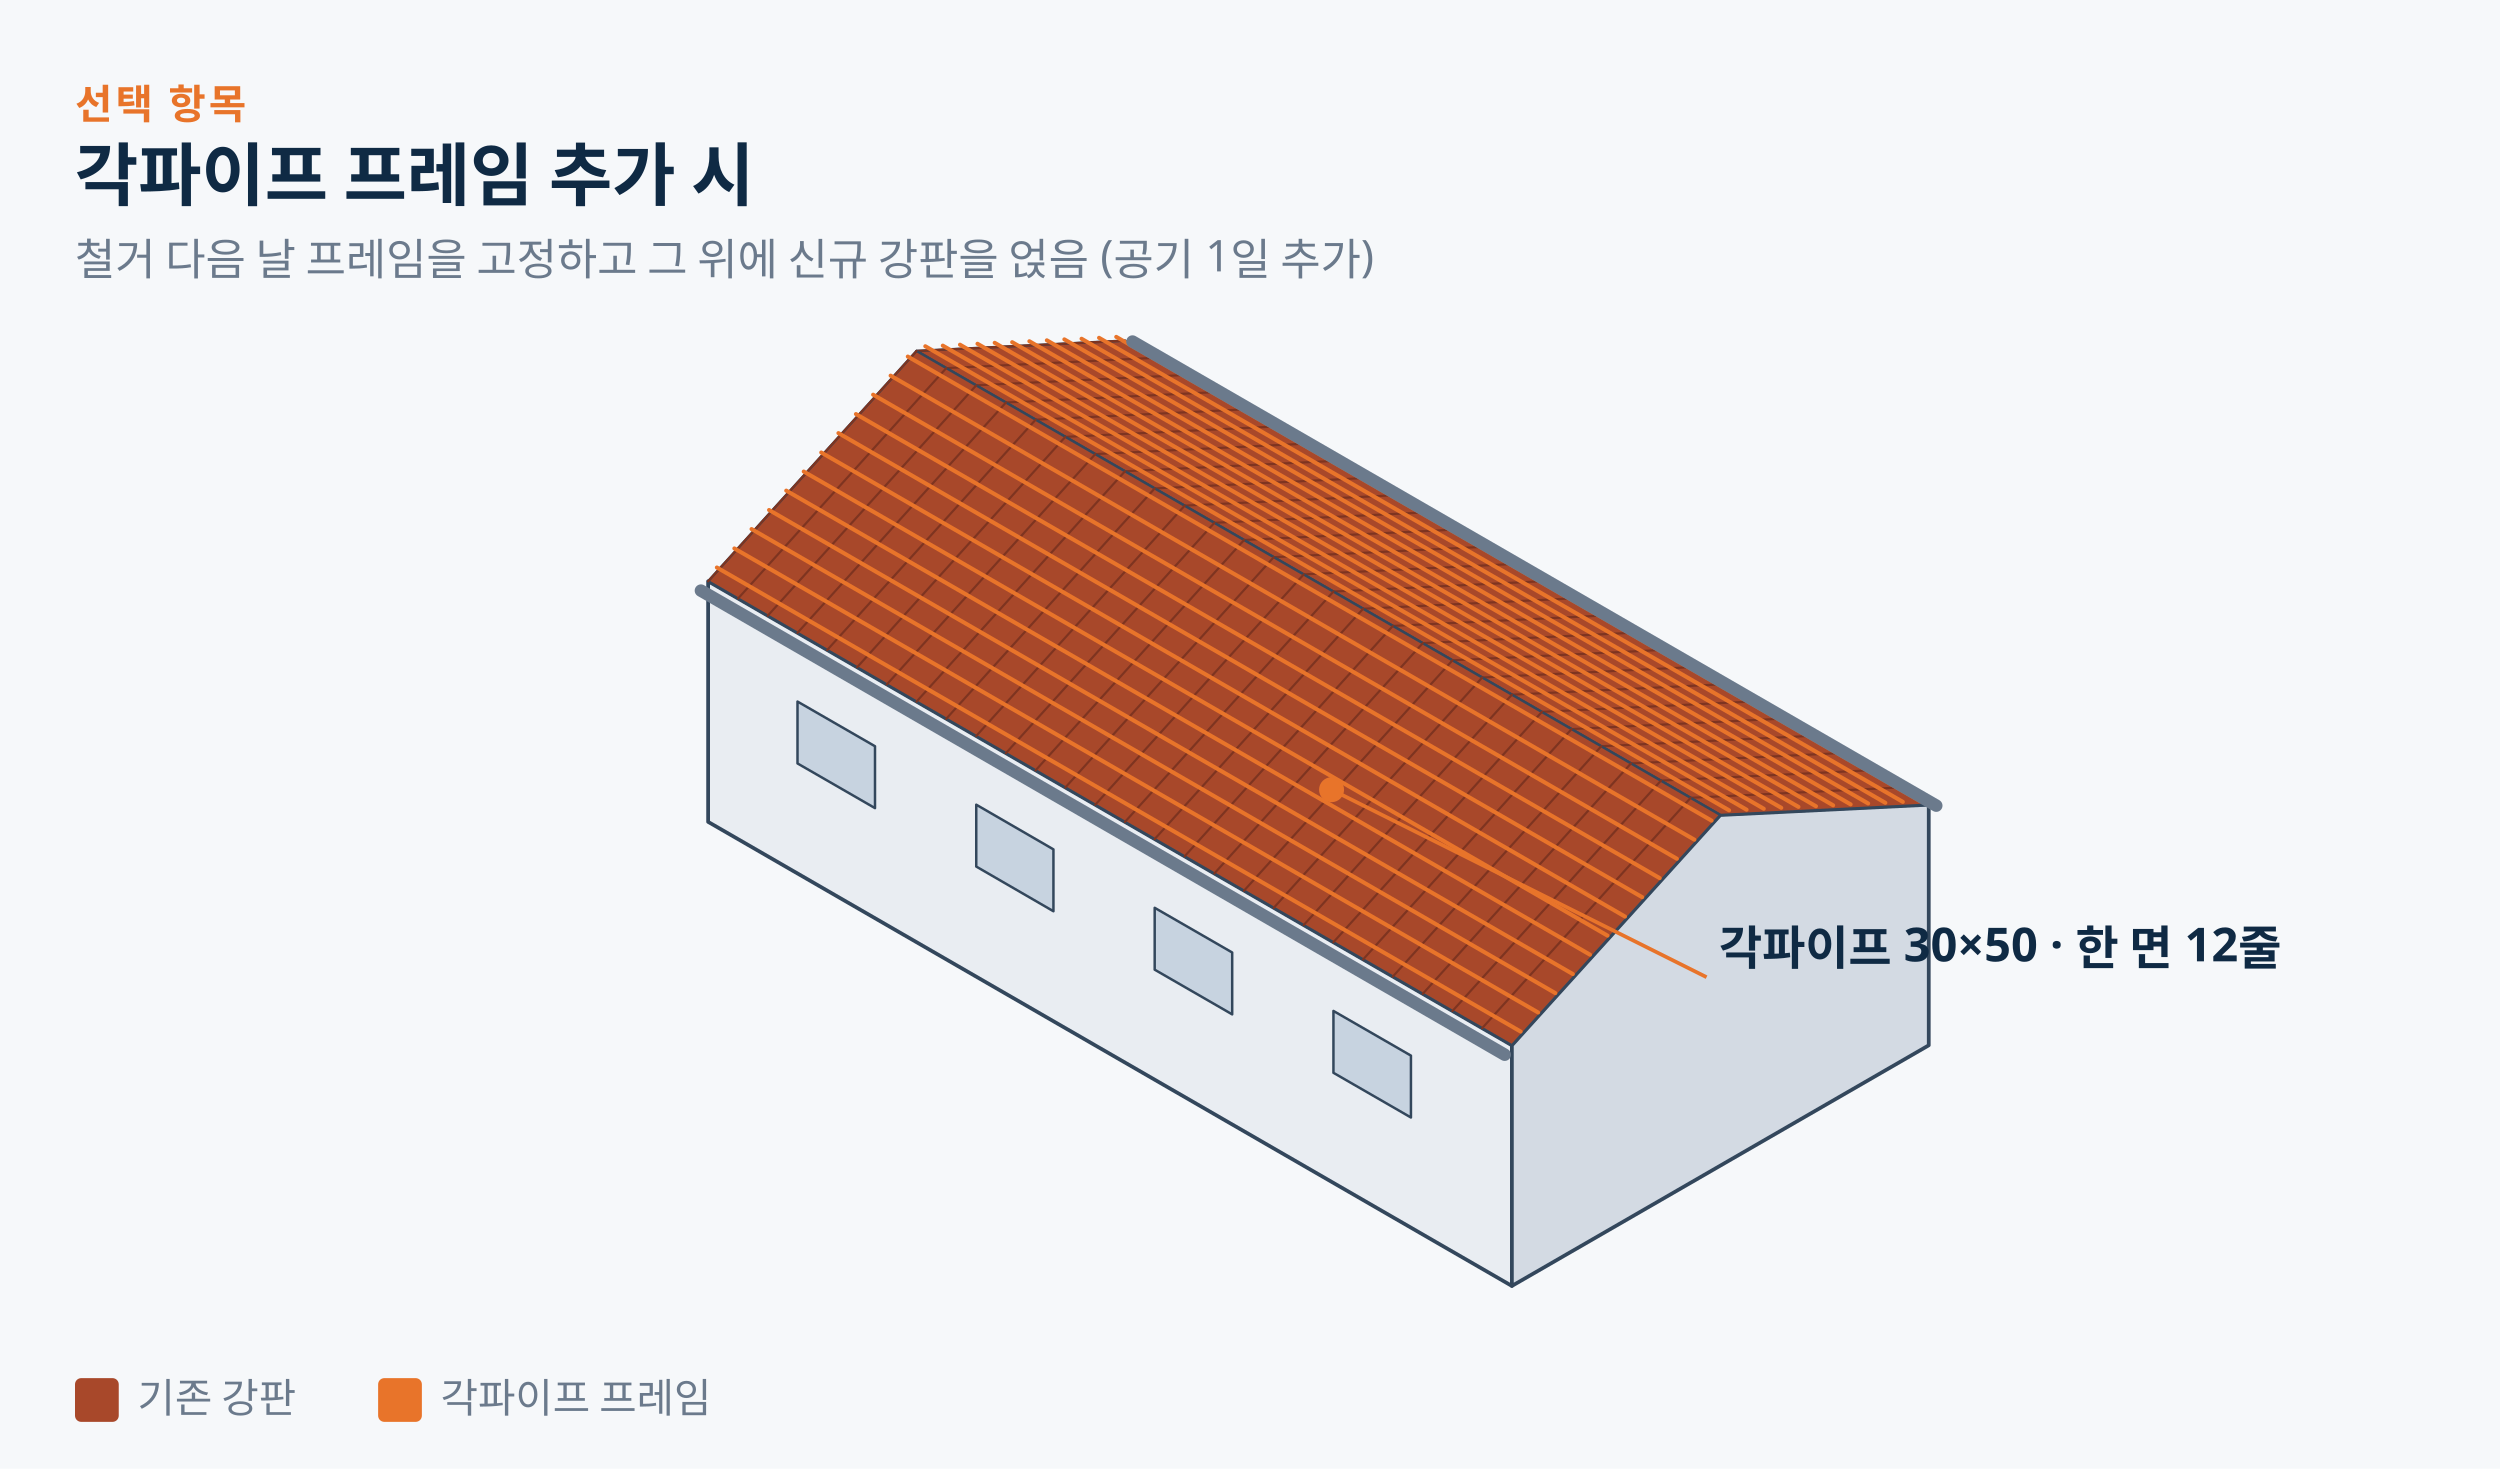
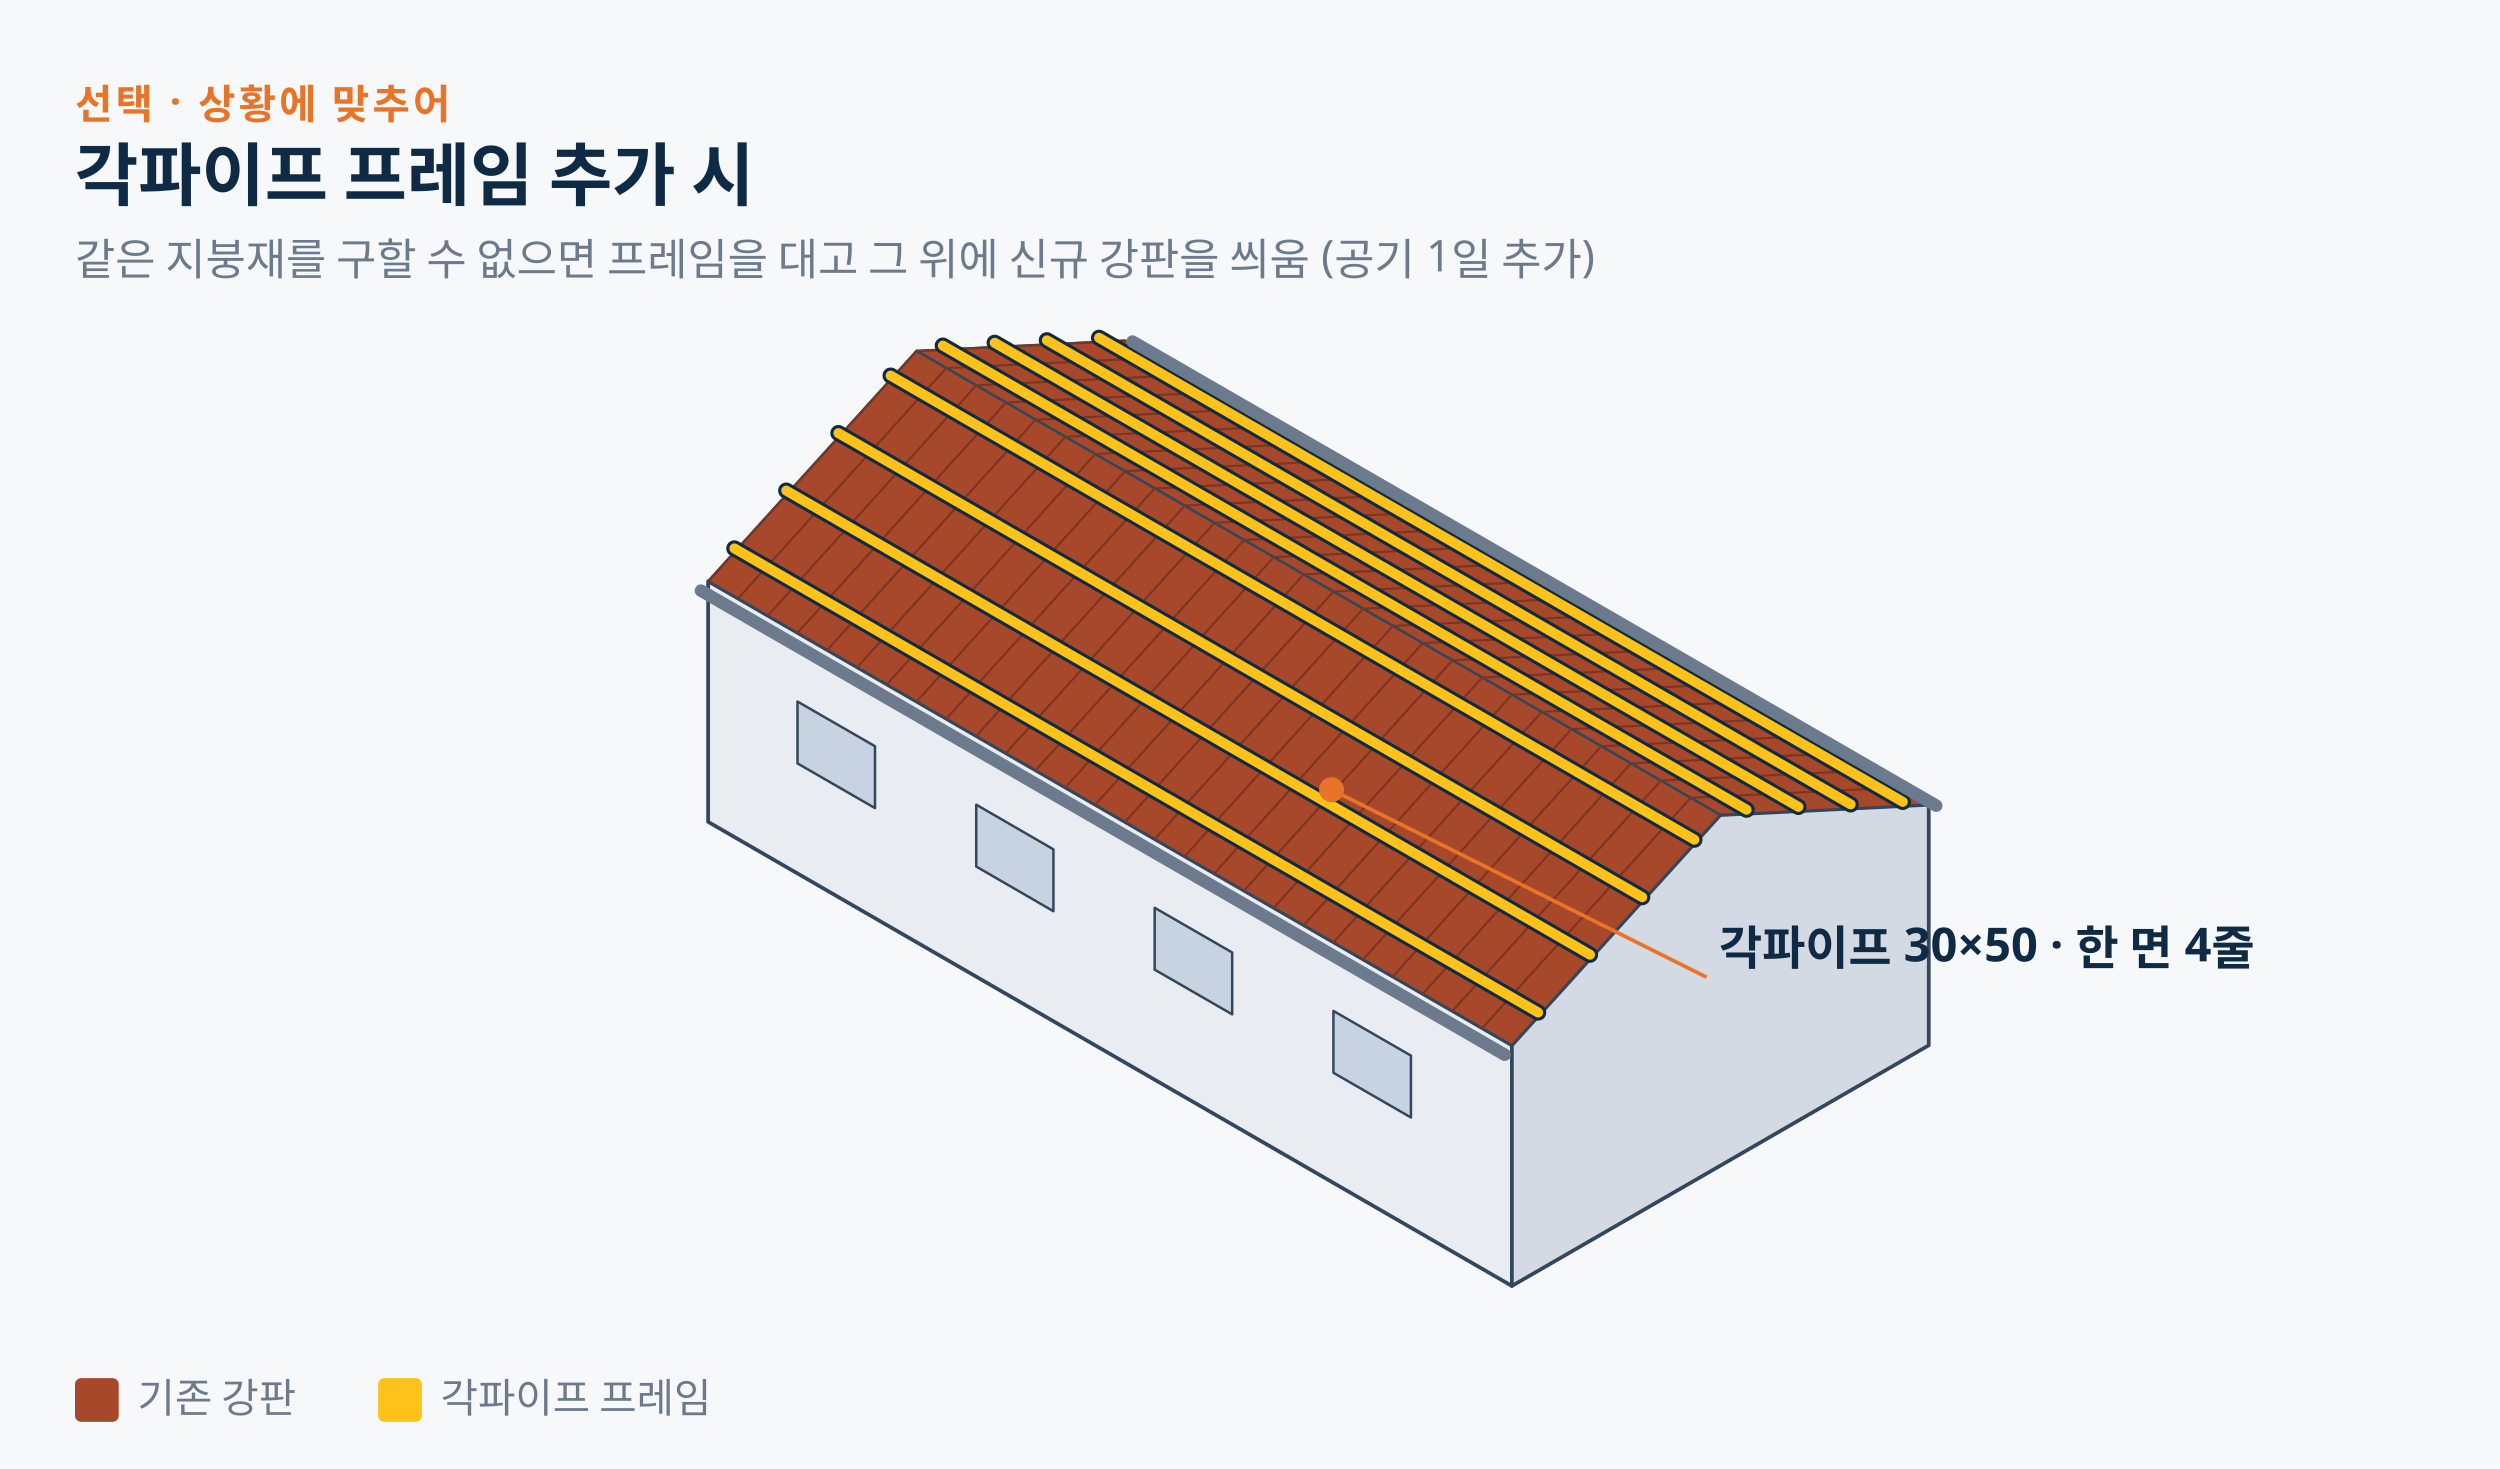
<svg xmlns="http://www.w3.org/2000/svg" viewBox="0 0 800 470" font-family="Pretendard, 'Noto Sans KR', sans-serif">
  <rect width="800" height="470" fill="#F6F8FA" />
-   <text x="24" y="38" font-size="13" font-weight="700" fill="#E8742A" letter-spacing="1">선택 항목</text>
+   <text x="24" y="38" font-size="13" font-weight="700" fill="#E8742A" letter-spacing="1">선택 · 상황에 맞추어</text>
  <text x="24" y="64" font-size="22" font-weight="800" fill="#0F2A44">각파이프 프레임 추가 시</text>
-   <text x="24" y="88" font-size="14" fill="#6B7A8C">철거 다음 날 프레임을 고정하고 그 위에 신규 강판을 얹음 (공기 1일 추가)</text>
+   <text x="24" y="88" font-size="14" fill="#6B7A8C">같은 지붕재를 구할 수 없으면 프레임을 대고 그 위에 신규 강판을 씌움 (공기 1일 추가)</text>
  <polygon points="226.6,263.0 483.8,411.5 483.8,334.5 226.6,186.0" fill="#E9EDF2" stroke="#33475C" stroke-width="1.2" stroke-linejoin="round" />
  <polygon points="617.2,334.5 483.8,411.5 483.8,334.5 550.5,260.8 617.2,257.5" fill="#D3DAE3" stroke="#33475C" stroke-width="1.2" stroke-linejoin="round" />
  <polygon points="255.2,244.3 280.0,258.6 280.0,238.8 255.2,224.5" fill="#C7D3E0" stroke="#33475C" stroke-width="0.8" stroke-linejoin="round" />
  <polygon points="312.4,277.3 337.1,291.6 337.1,271.8 312.4,257.5" fill="#C7D3E0" stroke="#33475C" stroke-width="0.8" stroke-linejoin="round" />
  <polygon points="369.5,310.3 394.3,324.6 394.3,304.8 369.5,290.5" fill="#C7D3E0" stroke="#33475C" stroke-width="0.8" stroke-linejoin="round" />
  <polygon points="426.7,343.3 451.5,357.6 451.5,337.8 426.7,323.5" fill="#C7D3E0" stroke="#33475C" stroke-width="0.8" stroke-linejoin="round" />
  <polygon points="360.0,109.0 617.2,257.5 550.5,260.8 293.3,112.3" fill="#A8482A" stroke="#33475C" stroke-width="0.8" stroke-linejoin="round" />
  <line x1="360.0" y1="109.0" x2="293.3" y2="112.3" stroke="#7E3420" stroke-width="0.7" stroke-linecap="round" />
  <line x1="369.5" y1="114.5" x2="302.8" y2="117.8" stroke="#7E3420" stroke-width="0.7" stroke-linecap="round" />
  <line x1="379.1" y1="120.0" x2="312.4" y2="123.3" stroke="#7E3420" stroke-width="0.7" stroke-linecap="round" />
  <line x1="388.6" y1="125.5" x2="321.9" y2="128.8" stroke="#7E3420" stroke-width="0.7" stroke-linecap="round" />
  <line x1="398.1" y1="131.0" x2="331.4" y2="134.3" stroke="#7E3420" stroke-width="0.7" stroke-linecap="round" />
  <line x1="407.6" y1="136.5" x2="340.9" y2="139.8" stroke="#7E3420" stroke-width="0.7" stroke-linecap="round" />
  <line x1="417.2" y1="142.0" x2="350.5" y2="145.3" stroke="#7E3420" stroke-width="0.7" stroke-linecap="round" />
  <line x1="426.7" y1="147.5" x2="360.0" y2="150.8" stroke="#7E3420" stroke-width="0.7" stroke-linecap="round" />
  <line x1="436.2" y1="153.0" x2="369.5" y2="156.3" stroke="#7E3420" stroke-width="0.7" stroke-linecap="round" />
  <line x1="445.7" y1="158.5" x2="379.1" y2="161.8" stroke="#7E3420" stroke-width="0.7" stroke-linecap="round" />
  <line x1="455.3" y1="164.0" x2="388.6" y2="167.3" stroke="#7E3420" stroke-width="0.7" stroke-linecap="round" />
  <line x1="464.8" y1="169.5" x2="398.1" y2="172.8" stroke="#7E3420" stroke-width="0.7" stroke-linecap="round" />
  <line x1="474.3" y1="175.0" x2="407.6" y2="178.3" stroke="#7E3420" stroke-width="0.7" stroke-linecap="round" />
  <line x1="483.8" y1="180.5" x2="417.2" y2="183.8" stroke="#7E3420" stroke-width="0.7" stroke-linecap="round" />
  <line x1="493.4" y1="186.0" x2="426.7" y2="189.3" stroke="#7E3420" stroke-width="0.7" stroke-linecap="round" />
  <line x1="502.9" y1="191.5" x2="436.2" y2="194.8" stroke="#7E3420" stroke-width="0.7" stroke-linecap="round" />
  <line x1="512.4" y1="197.0" x2="445.7" y2="200.3" stroke="#7E3420" stroke-width="0.7" stroke-linecap="round" />
  <line x1="521.9" y1="202.5" x2="455.3" y2="205.8" stroke="#7E3420" stroke-width="0.7" stroke-linecap="round" />
  <line x1="531.5" y1="208.0" x2="464.8" y2="211.3" stroke="#7E3420" stroke-width="0.7" stroke-linecap="round" />
  <line x1="541.0" y1="213.5" x2="474.3" y2="216.8" stroke="#7E3420" stroke-width="0.7" stroke-linecap="round" />
  <line x1="550.5" y1="219.0" x2="483.8" y2="222.3" stroke="#7E3420" stroke-width="0.7" stroke-linecap="round" />
  <line x1="560.1" y1="224.5" x2="493.4" y2="227.8" stroke="#7E3420" stroke-width="0.7" stroke-linecap="round" />
  <line x1="569.6" y1="230.0" x2="502.9" y2="233.3" stroke="#7E3420" stroke-width="0.7" stroke-linecap="round" />
  <line x1="579.1" y1="235.5" x2="512.4" y2="238.8" stroke="#7E3420" stroke-width="0.7" stroke-linecap="round" />
  <line x1="588.6" y1="241.0" x2="521.9" y2="244.3" stroke="#7E3420" stroke-width="0.7" stroke-linecap="round" />
  <line x1="598.2" y1="246.5" x2="531.5" y2="249.8" stroke="#7E3420" stroke-width="0.7" stroke-linecap="round" />
  <line x1="607.7" y1="252.0" x2="541.0" y2="255.3" stroke="#7E3420" stroke-width="0.7" stroke-linecap="round" />
  <polygon points="293.3,112.3 550.5,260.8 483.8,334.5 226.6,186.0" fill="#A8482A" stroke="#33475C" stroke-width="0.8" stroke-linejoin="round" />
  <line x1="293.3" y1="112.3" x2="226.6" y2="186.0" stroke="#7E3420" stroke-width="0.7" stroke-linecap="round" />
  <line x1="302.8" y1="117.8" x2="236.2" y2="191.5" stroke="#7E3420" stroke-width="0.7" stroke-linecap="round" />
  <line x1="312.4" y1="123.3" x2="245.7" y2="197.0" stroke="#7E3420" stroke-width="0.7" stroke-linecap="round" />
  <line x1="321.9" y1="128.8" x2="255.2" y2="202.5" stroke="#7E3420" stroke-width="0.7" stroke-linecap="round" />
  <line x1="331.4" y1="134.3" x2="264.7" y2="208.0" stroke="#7E3420" stroke-width="0.7" stroke-linecap="round" />
  <line x1="340.9" y1="139.8" x2="274.3" y2="213.5" stroke="#7E3420" stroke-width="0.7" stroke-linecap="round" />
  <line x1="350.5" y1="145.3" x2="283.8" y2="219.0" stroke="#7E3420" stroke-width="0.7" stroke-linecap="round" />
  <line x1="360.0" y1="150.8" x2="293.3" y2="224.5" stroke="#7E3420" stroke-width="0.7" stroke-linecap="round" />
  <line x1="369.5" y1="156.3" x2="302.8" y2="230.0" stroke="#7E3420" stroke-width="0.7" stroke-linecap="round" />
  <line x1="379.1" y1="161.8" x2="312.4" y2="235.5" stroke="#7E3420" stroke-width="0.7" stroke-linecap="round" />
  <line x1="388.6" y1="167.3" x2="321.9" y2="241.0" stroke="#7E3420" stroke-width="0.7" stroke-linecap="round" />
  <line x1="398.1" y1="172.8" x2="331.4" y2="246.5" stroke="#7E3420" stroke-width="0.7" stroke-linecap="round" />
  <line x1="407.6" y1="178.3" x2="340.9" y2="252.0" stroke="#7E3420" stroke-width="0.7" stroke-linecap="round" />
  <line x1="417.2" y1="183.8" x2="350.5" y2="257.5" stroke="#7E3420" stroke-width="0.7" stroke-linecap="round" />
  <line x1="426.7" y1="189.3" x2="360.0" y2="263.0" stroke="#7E3420" stroke-width="0.7" stroke-linecap="round" />
  <line x1="436.2" y1="194.8" x2="369.5" y2="268.5" stroke="#7E3420" stroke-width="0.7" stroke-linecap="round" />
  <line x1="445.7" y1="200.3" x2="379.1" y2="274.0" stroke="#7E3420" stroke-width="0.7" stroke-linecap="round" />
  <line x1="455.3" y1="205.8" x2="388.6" y2="279.5" stroke="#7E3420" stroke-width="0.7" stroke-linecap="round" />
  <line x1="464.8" y1="211.3" x2="398.1" y2="285.0" stroke="#7E3420" stroke-width="0.7" stroke-linecap="round" />
  <line x1="474.3" y1="216.8" x2="407.6" y2="290.5" stroke="#7E3420" stroke-width="0.7" stroke-linecap="round" />
  <line x1="483.8" y1="222.3" x2="417.2" y2="296.0" stroke="#7E3420" stroke-width="0.7" stroke-linecap="round" />
  <line x1="493.4" y1="227.8" x2="426.7" y2="301.5" stroke="#7E3420" stroke-width="0.7" stroke-linecap="round" />
  <line x1="502.9" y1="233.3" x2="436.2" y2="307.0" stroke="#7E3420" stroke-width="0.7" stroke-linecap="round" />
  <line x1="512.4" y1="238.8" x2="445.7" y2="312.5" stroke="#7E3420" stroke-width="0.7" stroke-linecap="round" />
  <line x1="521.9" y1="244.3" x2="455.3" y2="318.0" stroke="#7E3420" stroke-width="0.7" stroke-linecap="round" />
  <line x1="531.5" y1="249.8" x2="464.8" y2="323.5" stroke="#7E3420" stroke-width="0.7" stroke-linecap="round" />
  <line x1="541.0" y1="255.3" x2="474.3" y2="329.0" stroke="#7E3420" stroke-width="0.7" stroke-linecap="round" />
-   <line x1="296.1" y1="110.8" x2="553.3" y2="259.3" stroke="#E8742A" stroke-width="1.3" stroke-linecap="round" />
-   <line x1="301.7" y1="110.6" x2="558.9" y2="259.1" stroke="#E8742A" stroke-width="1.3" stroke-linecap="round" />
-   <line x1="307.2" y1="110.3" x2="564.4" y2="258.8" stroke="#E8742A" stroke-width="1.3" stroke-linecap="round" />
-   <line x1="312.8" y1="110.0" x2="570.0" y2="258.5" stroke="#E8742A" stroke-width="1.3" stroke-linecap="round" />
-   <line x1="318.3" y1="109.7" x2="575.5" y2="258.2" stroke="#E8742A" stroke-width="1.3" stroke-linecap="round" />
-   <line x1="323.9" y1="109.5" x2="581.1" y2="258.0" stroke="#E8742A" stroke-width="1.3" stroke-linecap="round" />
-   <line x1="329.4" y1="109.2" x2="586.6" y2="257.7" stroke="#E8742A" stroke-width="1.3" stroke-linecap="round" />
-   <line x1="335.0" y1="108.9" x2="592.2" y2="257.4" stroke="#E8742A" stroke-width="1.3" stroke-linecap="round" />
-   <line x1="340.6" y1="108.6" x2="597.8" y2="257.1" stroke="#E8742A" stroke-width="1.3" stroke-linecap="round" />
-   <line x1="346.1" y1="108.4" x2="603.3" y2="256.9" stroke="#E8742A" stroke-width="1.3" stroke-linecap="round" />
-   <line x1="351.7" y1="108.1" x2="608.9" y2="256.6" stroke="#E8742A" stroke-width="1.3" stroke-linecap="round" />
-   <line x1="357.2" y1="107.8" x2="614.4" y2="256.3" stroke="#E8742A" stroke-width="1.3" stroke-linecap="round" />
-   <line x1="290.5" y1="114.1" x2="547.7" y2="262.6" stroke="#E8742A" stroke-width="1.3" stroke-linecap="round" />
-   <line x1="285.0" y1="120.2" x2="542.2" y2="268.7" stroke="#E8742A" stroke-width="1.3" stroke-linecap="round" />
-   <line x1="279.4" y1="126.3" x2="536.6" y2="274.8" stroke="#E8742A" stroke-width="1.3" stroke-linecap="round" />
-   <line x1="273.9" y1="132.5" x2="531.1" y2="281.0" stroke="#E8742A" stroke-width="1.3" stroke-linecap="round" />
-   <line x1="268.3" y1="138.6" x2="525.5" y2="287.1" stroke="#E8742A" stroke-width="1.3" stroke-linecap="round" />
-   <line x1="262.8" y1="144.8" x2="520.0" y2="293.3" stroke="#E8742A" stroke-width="1.3" stroke-linecap="round" />
-   <line x1="257.2" y1="150.9" x2="514.4" y2="299.4" stroke="#E8742A" stroke-width="1.3" stroke-linecap="round" />
-   <line x1="251.6" y1="157.0" x2="508.8" y2="305.5" stroke="#E8742A" stroke-width="1.3" stroke-linecap="round" />
-   <line x1="246.1" y1="163.2" x2="503.3" y2="311.7" stroke="#E8742A" stroke-width="1.3" stroke-linecap="round" />
-   <line x1="240.5" y1="169.3" x2="497.7" y2="317.8" stroke="#E8742A" stroke-width="1.3" stroke-linecap="round" />
-   <line x1="235.0" y1="175.5" x2="492.2" y2="324.0" stroke="#E8742A" stroke-width="1.3" stroke-linecap="round" />
-   <line x1="229.4" y1="181.6" x2="486.6" y2="330.1" stroke="#E8742A" stroke-width="1.3" stroke-linecap="round" />
+   <line x1="301.7" y1="110.6" x2="558.9" y2="259.1" stroke="#0F2A44" stroke-width="5.2" stroke-linecap="round" />
+   <line x1="301.7" y1="110.6" x2="558.9" y2="259.1" stroke="#FFC21A" stroke-width="3.2" stroke-linecap="round" />
+   <line x1="318.3" y1="109.7" x2="575.5" y2="258.2" stroke="#0F2A44" stroke-width="5.2" stroke-linecap="round" />
+   <line x1="318.3" y1="109.7" x2="575.5" y2="258.2" stroke="#FFC21A" stroke-width="3.2" stroke-linecap="round" />
+   <line x1="335.0" y1="108.9" x2="592.2" y2="257.4" stroke="#0F2A44" stroke-width="5.2" stroke-linecap="round" />
+   <line x1="335.0" y1="108.9" x2="592.2" y2="257.4" stroke="#FFC21A" stroke-width="3.2" stroke-linecap="round" />
+   <line x1="351.7" y1="108.1" x2="608.9" y2="256.6" stroke="#0F2A44" stroke-width="5.2" stroke-linecap="round" />
+   <line x1="351.7" y1="108.1" x2="608.9" y2="256.6" stroke="#FFC21A" stroke-width="3.2" stroke-linecap="round" />
+   <line x1="285.0" y1="120.2" x2="542.2" y2="268.7" stroke="#0F2A44" stroke-width="5.2" stroke-linecap="round" />
+   <line x1="285.0" y1="120.2" x2="542.2" y2="268.7" stroke="#FFC21A" stroke-width="3.2" stroke-linecap="round" />
+   <line x1="268.3" y1="138.6" x2="525.5" y2="287.1" stroke="#0F2A44" stroke-width="5.2" stroke-linecap="round" />
+   <line x1="268.3" y1="138.6" x2="525.5" y2="287.1" stroke="#FFC21A" stroke-width="3.2" stroke-linecap="round" />
+   <line x1="251.6" y1="157.0" x2="508.8" y2="305.5" stroke="#0F2A44" stroke-width="5.2" stroke-linecap="round" />
+   <line x1="251.6" y1="157.0" x2="508.8" y2="305.5" stroke="#FFC21A" stroke-width="3.2" stroke-linecap="round" />
+   <line x1="235.0" y1="175.5" x2="492.2" y2="324.0" stroke="#0F2A44" stroke-width="5.2" stroke-linecap="round" />
+   <line x1="235.0" y1="175.5" x2="492.2" y2="324.0" stroke="#FFC21A" stroke-width="3.2" stroke-linecap="round" />
  <line x1="224.3" y1="189.0" x2="481.5" y2="337.5" stroke="#6B7A8C" stroke-width="4" stroke-linecap="round" />
  <line x1="362.4" y1="109.3" x2="619.6" y2="257.8" stroke="#6B7A8C" stroke-width="4" stroke-linecap="round" />
  <circle cx="426.1" cy="252.7" r="4" fill="#E8742A" />
  <line x1="426.1" y1="252.7" x2="546.1" y2="312.7" stroke="#E8742A" stroke-width="1.2" />
-   <text x="550.1" y="308.7" text-anchor="start" font-size="15" font-weight="700" fill="#0F2A44">각파이프 30×50 · 한 면 12줄</text>
+   <text x="550.1" y="308.7" text-anchor="start" font-size="15" font-weight="700" fill="#0F2A44">각파이프 30×50 · 한 면 4줄</text>
  <rect x="24" y="441" width="14" height="14" rx="2" fill="#A8482A" />
  <text x="44" y="452" font-size="13" fill="#6B7A8C">기존 강판</text>
-   <rect x="121" y="441" width="14" height="14" rx="2" fill="#E8742A" />
+   <rect x="121" y="441" width="14" height="14" rx="2" fill="#FFC21A" />
  <text x="141" y="452" font-size="13" fill="#6B7A8C">각파이프 프레임</text>
</svg>
